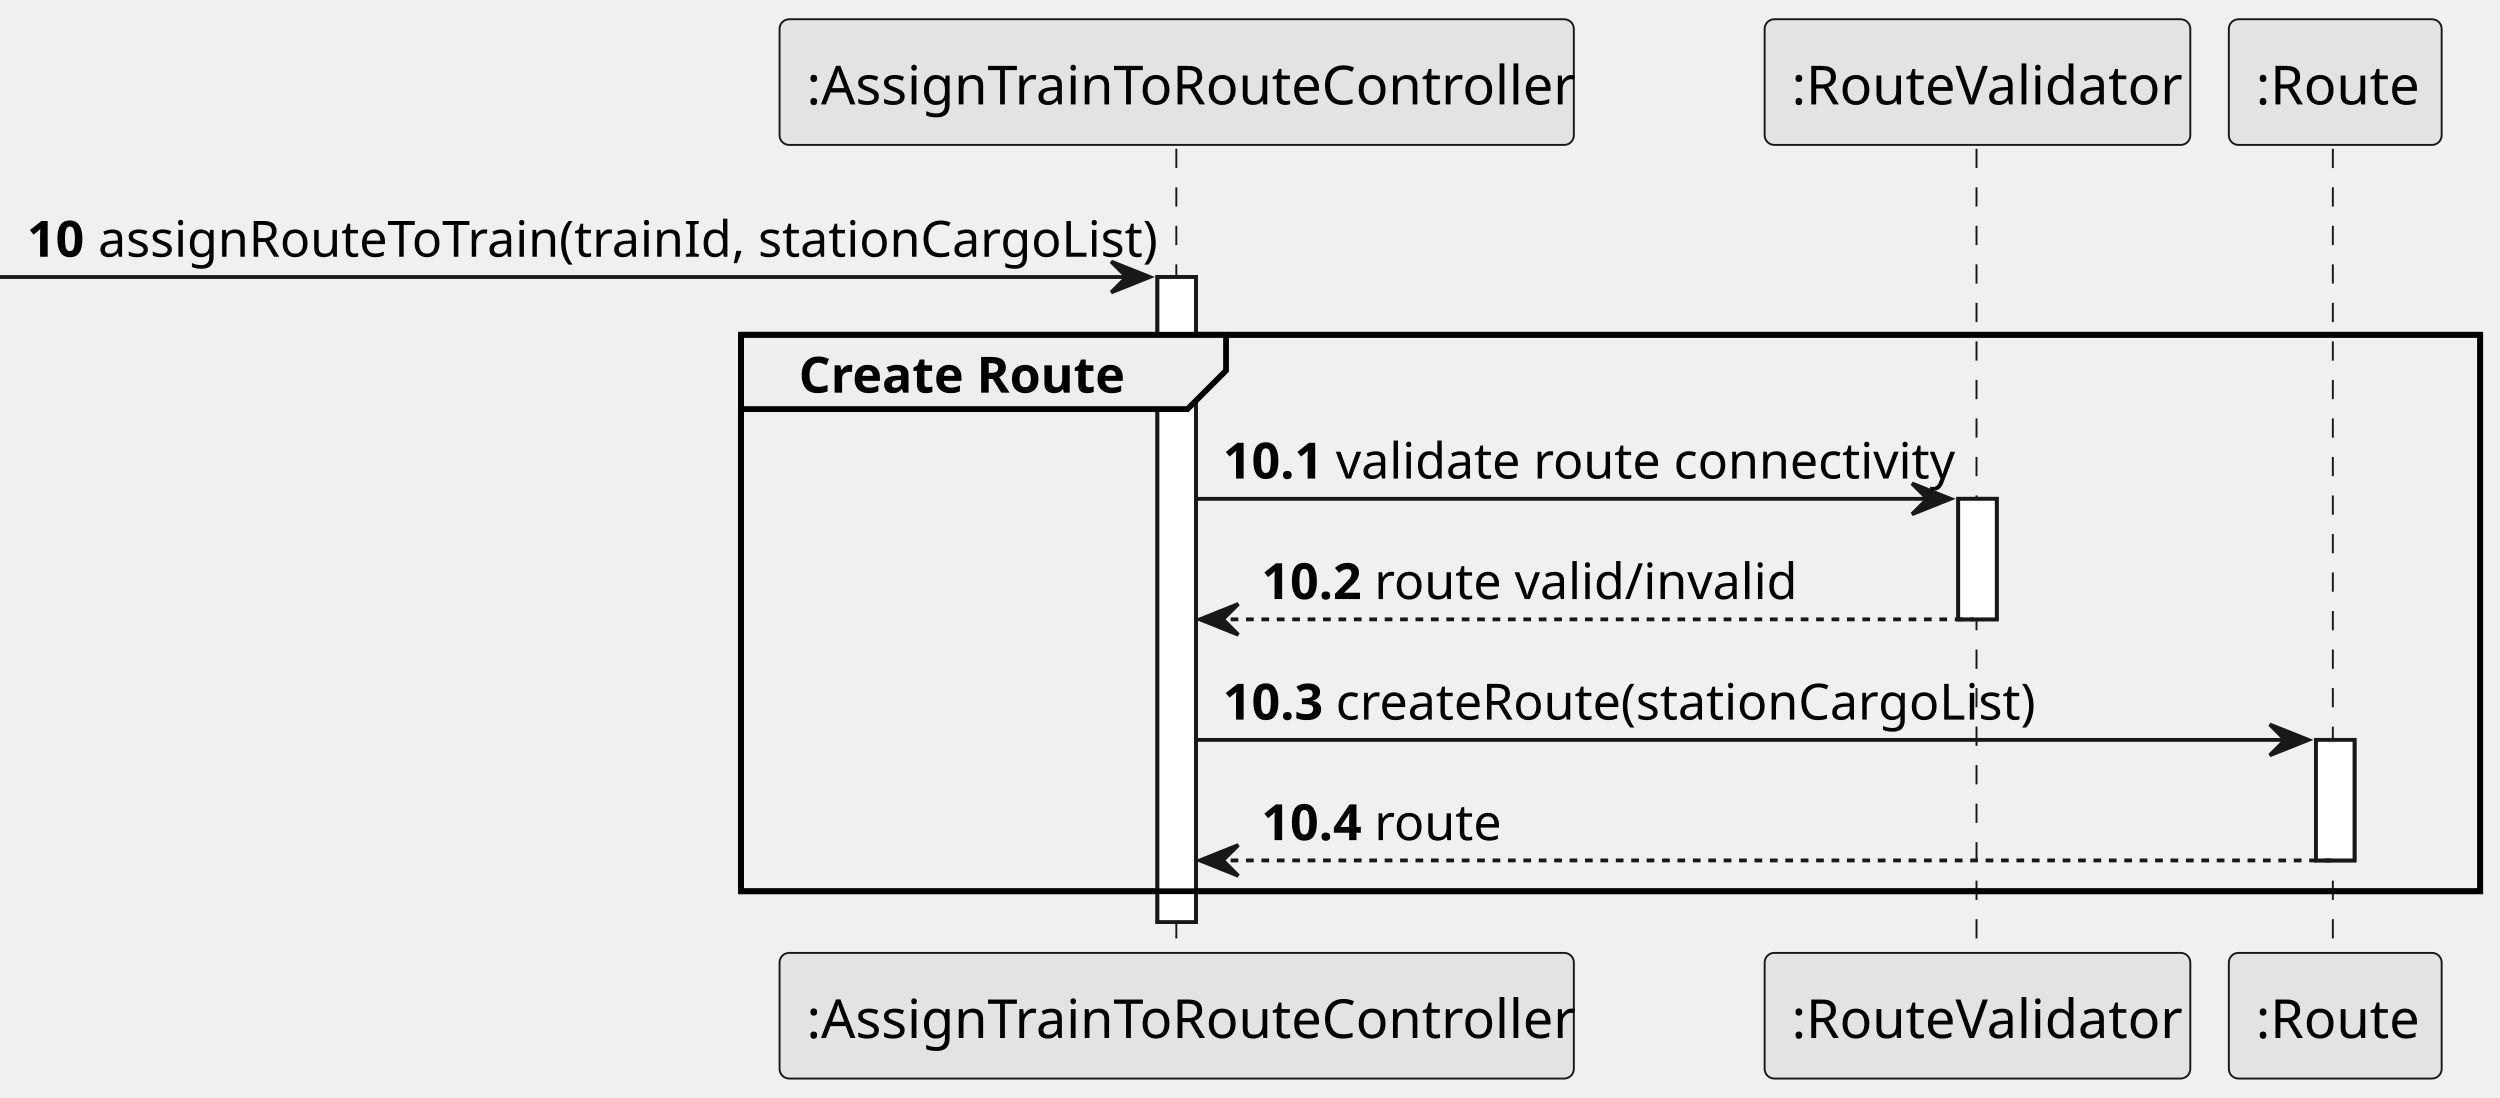
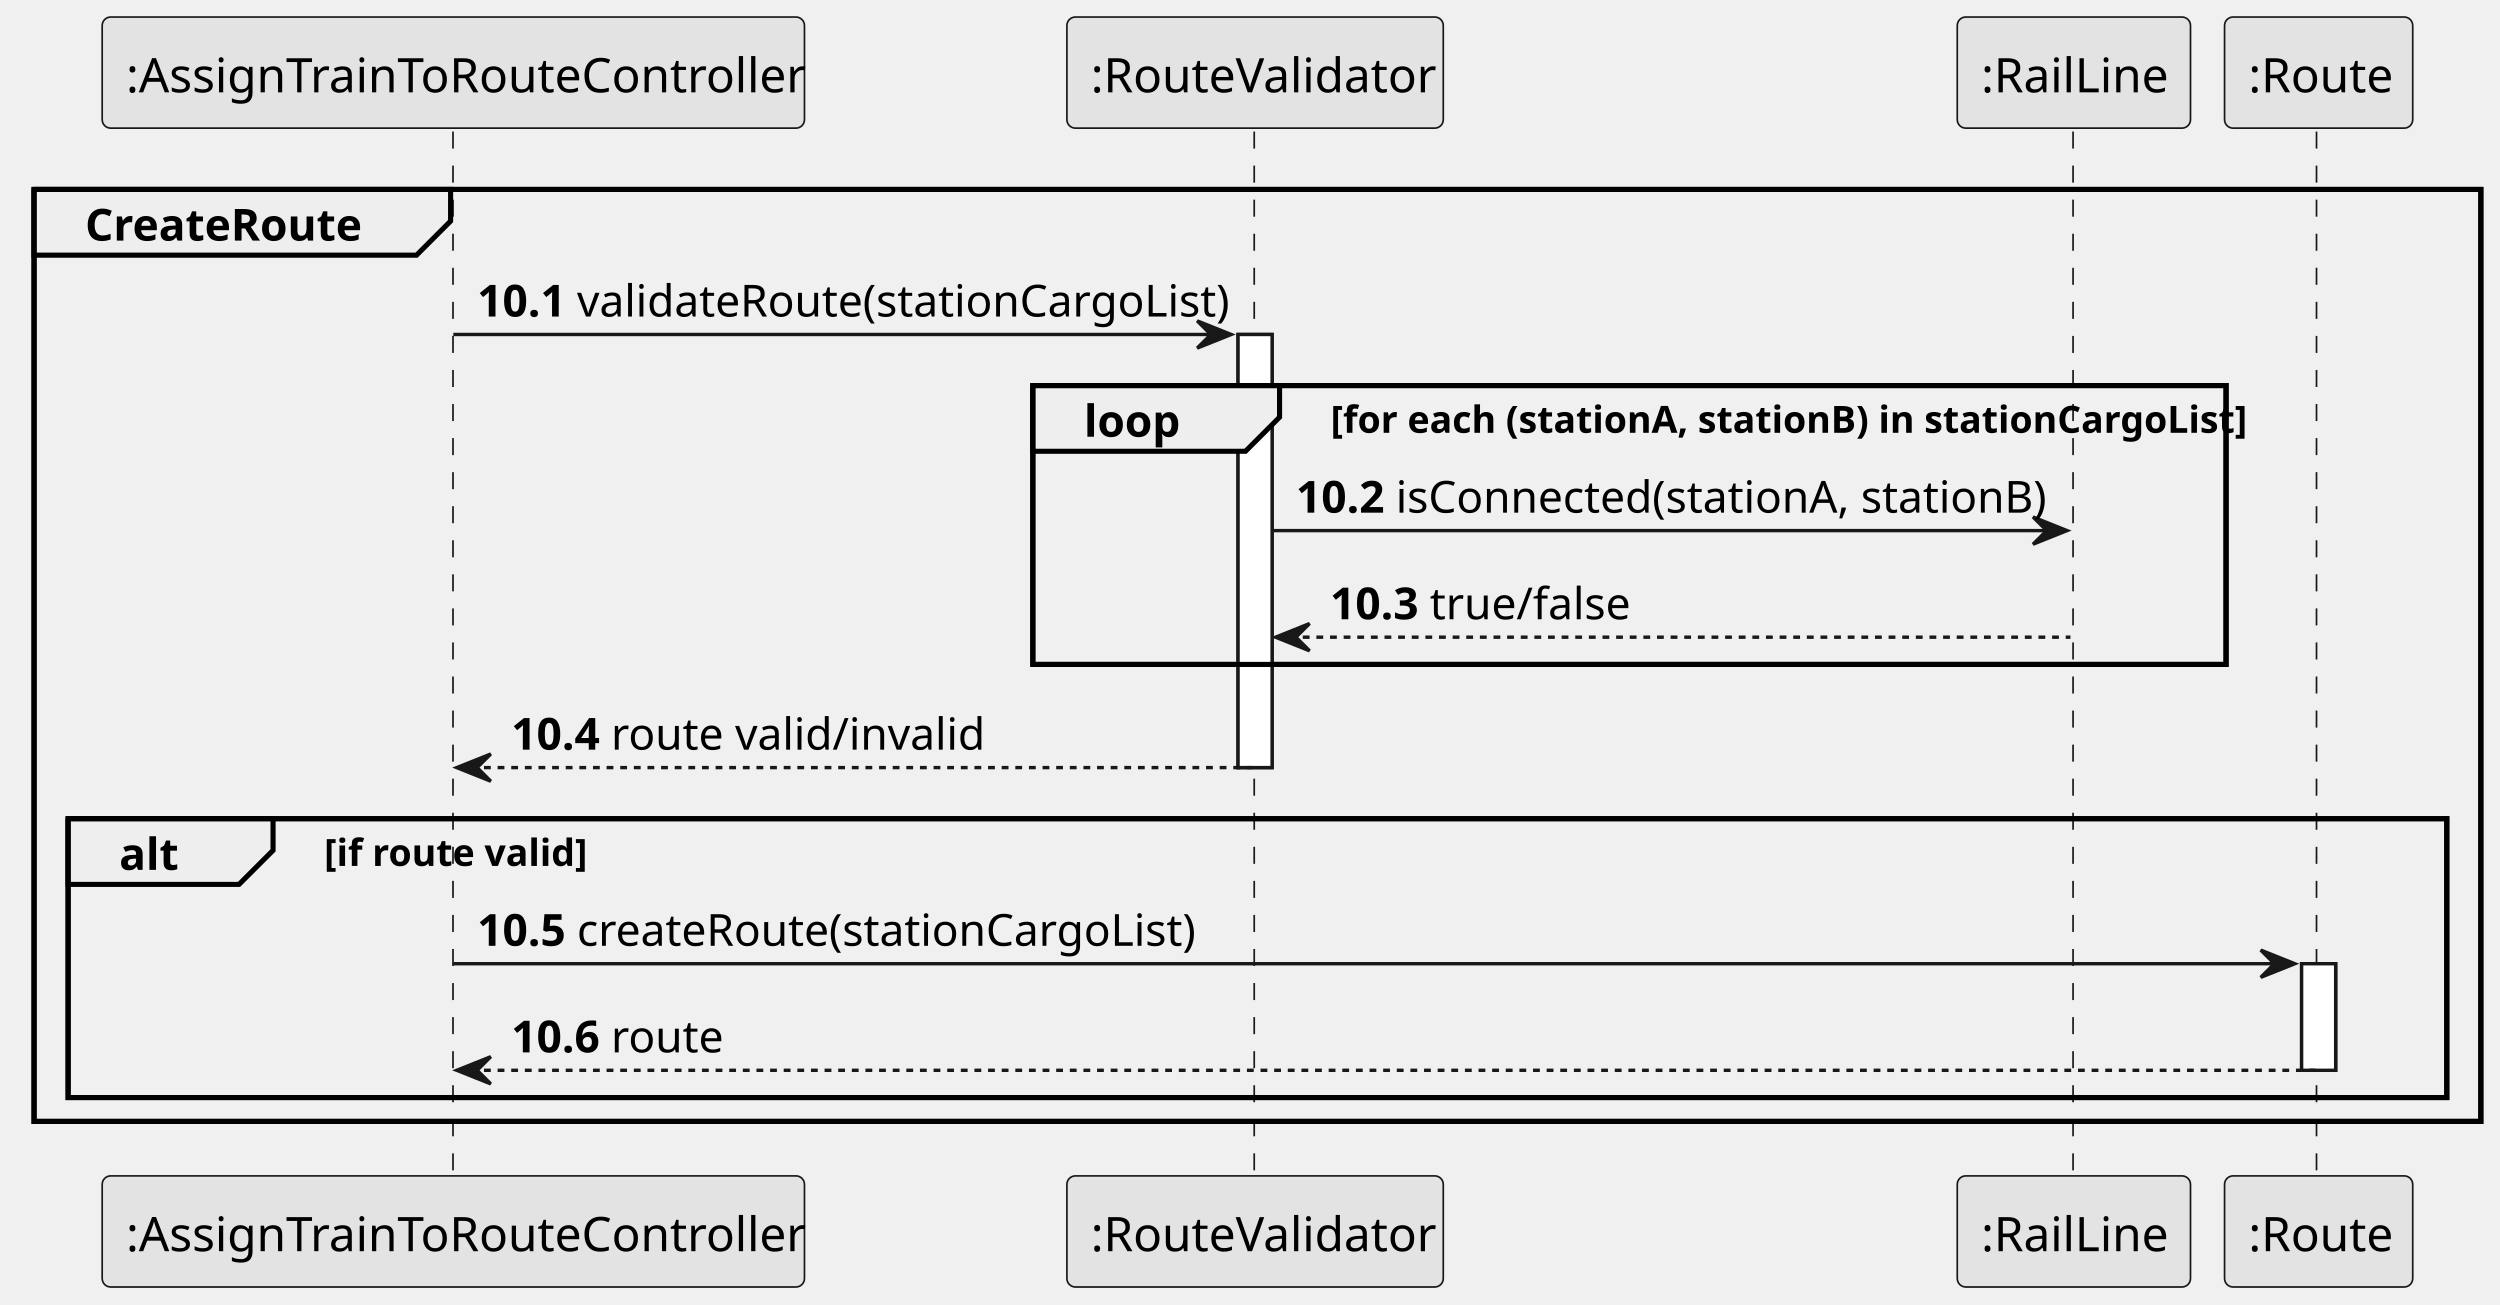
- <svg xmlns="http://www.w3.org/2000/svg" contentStyleType="text/css" height="285px" preserveAspectRatio="none" style="width:649px;height:285px;background:#FFFFFF;" version="1.1" viewBox="0 0 649 285" width="649px" zoomAndPan="magnify">
+ <svg xmlns="http://www.w3.org/2000/svg" contentStyleType="text/css" height="383px" preserveAspectRatio="none" style="width:734px;height:383px;background:#FFFFFF;" version="1.1" viewBox="0 0 734 383" width="734px" zoomAndPan="magnify">
  <defs />
  <g>
-     <rect fill="#FFFFFF" height="167.455" style="stroke:#181818;stroke-width:1.0;" width="10" x="300.469" y="71.912" />
-     <rect fill="#FFFFFF" height="31.291" style="stroke:#181818;stroke-width:1.0;" width="10" x="508.353" y="129.494" />
-     <rect fill="#FFFFFF" height="31.291" style="stroke:#181818;stroke-width:1.0;" width="10" x="601.229" y="192.076" />
-     <rect fill="none" height="144.455" style="stroke:#000000;stroke-width:1.5;" width="451.48" x="192.373" y="86.912" />
-     <line style="stroke:#181818;stroke-width:0.5;stroke-dasharray:5.0,5.0;" x1="305.373" x2="305.373" y1="38.621" y2="248.367" />
-     <line style="stroke:#181818;stroke-width:0.5;stroke-dasharray:5.0,5.0;" x1="513.102" x2="513.102" y1="38.621" y2="248.367" />
-     <line style="stroke:#181818;stroke-width:0.5;stroke-dasharray:5.0,5.0;" x1="605.605" x2="605.605" y1="38.621" y2="248.367" />
-     <rect fill="#E3E3E3" height="32.621" rx="2.5" ry="2.5" style="stroke:#181818;stroke-width:0.5;" width="206.192" x="202.373" y="5" />
-     <text fill="#000000" font-family="sans-serif" font-size="14" lengthAdjust="spacing" textLength="192.192" x="209.373" y="27.107">:AssignTrainToRouteController</text>
-     <rect fill="#E3E3E3" height="32.621" rx="2.5" ry="2.5" style="stroke:#181818;stroke-width:0.5;" width="206.192" x="202.373" y="247.367" />
-     <text fill="#000000" font-family="sans-serif" font-size="14" lengthAdjust="spacing" textLength="192.192" x="209.373" y="269.475">:AssignTrainToRouteController</text>
-     <rect fill="#E3E3E3" height="32.621" rx="2.5" ry="2.5" style="stroke:#181818;stroke-width:0.5;" width="110.503" x="458.102" y="5" />
-     <text fill="#000000" font-family="sans-serif" font-size="14" lengthAdjust="spacing" textLength="96.503" x="465.102" y="27.107">:RouteValidator</text>
-     <rect fill="#E3E3E3" height="32.621" rx="2.5" ry="2.5" style="stroke:#181818;stroke-width:0.5;" width="110.503" x="458.102" y="247.367" />
-     <text fill="#000000" font-family="sans-serif" font-size="14" lengthAdjust="spacing" textLength="96.503" x="465.102" y="269.475">:RouteValidator</text>
-     <rect fill="#E3E3E3" height="32.621" rx="2.5" ry="2.5" style="stroke:#181818;stroke-width:0.5;" width="55.248" x="578.605" y="5" />
-     <text fill="#000000" font-family="sans-serif" font-size="14" lengthAdjust="spacing" textLength="41.248" x="585.605" y="27.107">:Route</text>
-     <rect fill="#E3E3E3" height="32.621" rx="2.5" ry="2.5" style="stroke:#181818;stroke-width:0.5;" width="55.248" x="578.605" y="247.367" />
-     <text fill="#000000" font-family="sans-serif" font-size="14" lengthAdjust="spacing" textLength="41.248" x="585.605" y="269.475">:Route</text>
-     <rect fill="#FFFFFF" height="167.455" style="stroke:#181818;stroke-width:1.0;" width="10" x="300.469" y="71.912" />
-     <rect fill="#FFFFFF" height="31.291" style="stroke:#181818;stroke-width:1.0;" width="10" x="508.353" y="129.494" />
-     <rect fill="#FFFFFF" height="31.291" style="stroke:#181818;stroke-width:1.0;" width="10" x="601.229" y="192.076" />
-     <polygon fill="#181818" points="288.469,67.912,298.469,71.912,288.469,75.912,292.469,71.912" style="stroke:#181818;stroke-width:1.0;" />
-     <line style="stroke:#181818;stroke-width:1.0;" x1="0" x2="294.469" y1="71.912" y2="71.912" />
-     <text fill="#000000" font-family="sans-serif" font-size="13" font-weight="bold" lengthAdjust="spacing" textLength="14.46" x="7" y="66.649">10</text>
-     <text fill="#000000" font-family="sans-serif" font-size="13" lengthAdjust="spacing" textLength="263.009" x="25.46" y="66.649">assignRouteToTrain(trainId, stationCargoList)</text>
-     <path d="M192.373,86.912 L318.28,86.912 L318.28,96.203 L308.28,106.203 L192.373,106.203 L192.373,86.912 " fill="#EEEEEE" style="stroke:#000000;stroke-width:1.5;" />
-     <rect fill="none" height="144.455" style="stroke:#000000;stroke-width:1.5;" width="451.48" x="192.373" y="86.912" />
-     <text fill="#000000" font-family="sans-serif" font-size="13" font-weight="bold" lengthAdjust="spacing" textLength="80.907" x="207.373" y="101.94">Create Route</text>
-     <polygon fill="#181818" points="496.353,125.494,506.353,129.494,496.353,133.494,500.353,129.494" style="stroke:#181818;stroke-width:1.0;" />
-     <line style="stroke:#181818;stroke-width:1.0;" x1="310.469" x2="502.353" y1="129.494" y2="129.494" />
-     <text fill="#000000" font-family="sans-serif" font-size="13" font-weight="bold" lengthAdjust="spacing" textLength="25.302" x="317.469" y="124.231">10.1</text>
-     <text fill="#000000" font-family="sans-serif" font-size="13" lengthAdjust="spacing" textLength="149.583" x="346.771" y="124.231">validate route connectivity</text>
-     <polygon fill="#181818" points="321.469,156.785,311.469,160.785,321.469,164.785,317.469,160.785" style="stroke:#181818;stroke-width:1.0;" />
-     <line style="stroke:#181818;stroke-width:1.0;stroke-dasharray:2.0,2.0;" x1="315.469" x2="512.353" y1="160.785" y2="160.785" />
-     <text fill="#000000" font-family="sans-serif" font-size="13" font-weight="bold" lengthAdjust="spacing" textLength="25.302" x="327.469" y="155.523">10.2</text>
-     <text fill="#000000" font-family="sans-serif" font-size="13" lengthAdjust="spacing" textLength="100.445" x="356.771" y="155.523">route valid/invalid</text>
-     <polygon fill="#181818" points="589.229,188.076,599.229,192.076,589.229,196.076,593.229,192.076" style="stroke:#181818;stroke-width:1.0;" />
-     <line style="stroke:#181818;stroke-width:1.0;" x1="310.469" x2="595.229" y1="192.076" y2="192.076" />
-     <text fill="#000000" font-family="sans-serif" font-size="13" font-weight="bold" lengthAdjust="spacing" textLength="25.302" x="317.469" y="186.814">10.3</text>
-     <text fill="#000000" font-family="sans-serif" font-size="13" lengthAdjust="spacing" textLength="173.418" x="346.771" y="186.814">createRoute(stationCargoList)</text>
-     <polygon fill="#181818" points="321.469,219.367,311.469,223.367,321.469,227.367,317.469,223.367" style="stroke:#181818;stroke-width:1.0;" />
-     <line style="stroke:#181818;stroke-width:1.0;stroke-dasharray:2.0,2.0;" x1="315.469" x2="605.229" y1="223.367" y2="223.367" />
-     <text fill="#000000" font-family="sans-serif" font-size="13" font-weight="bold" lengthAdjust="spacing" textLength="25.302" x="327.469" y="218.105">10.4</text>
-     <text fill="#000000" font-family="sans-serif" font-size="13" lengthAdjust="spacing" textLength="29.631" x="356.771" y="218.105">route</text>
+     <rect fill="#FFFFFF" height="127.164" style="stroke:#181818;stroke-width:1.0;" width="10" x="363.493" y="98.203" />
+     <rect fill="#FFFFFF" height="31.291" style="stroke:#181818;stroke-width:1.0;" width="10" x="675.752" y="282.949" />
+     <rect fill="none" height="273.619" style="stroke:#000000;stroke-width:1.5;" width="718.376" x="10" y="55.621" />
+     <rect fill="none" height="81.873" style="stroke:#000000;stroke-width:1.5;" width="350.328" x="303.242" y="113.203" />
+     <rect fill="none" height="81.873" style="stroke:#000000;stroke-width:1.5;" width="698.376" x="20" y="240.367" />
+     <line style="stroke:#181818;stroke-width:0.5;stroke-dasharray:5.0,5.0;" x1="133" x2="133" y1="38.621" y2="346.24" />
+     <line style="stroke:#181818;stroke-width:0.5;stroke-dasharray:5.0,5.0;" x1="368.242" x2="368.242" y1="38.621" y2="346.24" />
+     <line style="stroke:#181818;stroke-width:0.5;stroke-dasharray:5.0,5.0;" x1="608.652" x2="608.652" y1="38.621" y2="346.24" />
+     <line style="stroke:#181818;stroke-width:0.5;stroke-dasharray:5.0,5.0;" x1="680.128" x2="680.128" y1="38.621" y2="346.24" />
+     <rect fill="#E3E3E3" height="32.621" rx="2.5" ry="2.5" style="stroke:#181818;stroke-width:0.5;" width="206.192" x="30" y="5" />
+     <text fill="#000000" font-family="sans-serif" font-size="14" lengthAdjust="spacing" textLength="192.192" x="37" y="27.107">:AssignTrainToRouteController</text>
+     <rect fill="#E3E3E3" height="32.621" rx="2.5" ry="2.5" style="stroke:#181818;stroke-width:0.5;" width="206.192" x="30" y="345.24" />
+     <text fill="#000000" font-family="sans-serif" font-size="14" lengthAdjust="spacing" textLength="192.192" x="37" y="367.348">:AssignTrainToRouteController</text>
+     <rect fill="#E3E3E3" height="32.621" rx="2.5" ry="2.5" style="stroke:#181818;stroke-width:0.5;" width="110.503" x="313.242" y="5" />
+     <text fill="#000000" font-family="sans-serif" font-size="14" lengthAdjust="spacing" textLength="96.503" x="320.242" y="27.107">:RouteValidator</text>
+     <rect fill="#E3E3E3" height="32.621" rx="2.5" ry="2.5" style="stroke:#181818;stroke-width:0.5;" width="110.503" x="313.242" y="345.24" />
+     <text fill="#000000" font-family="sans-serif" font-size="14" lengthAdjust="spacing" textLength="96.503" x="320.242" y="367.348">:RouteValidator</text>
+     <rect fill="#E3E3E3" height="32.621" rx="2.5" ry="2.5" style="stroke:#181818;stroke-width:0.5;" width="68.476" x="574.652" y="5" />
+     <text fill="#000000" font-family="sans-serif" font-size="14" lengthAdjust="spacing" textLength="54.476" x="581.652" y="27.107">:RailLine</text>
+     <rect fill="#E3E3E3" height="32.621" rx="2.5" ry="2.5" style="stroke:#181818;stroke-width:0.5;" width="68.476" x="574.652" y="345.24" />
+     <text fill="#000000" font-family="sans-serif" font-size="14" lengthAdjust="spacing" textLength="54.476" x="581.652" y="367.348">:RailLine</text>
+     <rect fill="#E3E3E3" height="32.621" rx="2.5" ry="2.5" style="stroke:#181818;stroke-width:0.5;" width="55.248" x="653.128" y="5" />
+     <text fill="#000000" font-family="sans-serif" font-size="14" lengthAdjust="spacing" textLength="41.248" x="660.128" y="27.107">:Route</text>
+     <rect fill="#E3E3E3" height="32.621" rx="2.5" ry="2.5" style="stroke:#181818;stroke-width:0.5;" width="55.248" x="653.128" y="345.24" />
+     <text fill="#000000" font-family="sans-serif" font-size="14" lengthAdjust="spacing" textLength="41.248" x="660.128" y="367.348">:Route</text>
+     <rect fill="#FFFFFF" height="127.164" style="stroke:#181818;stroke-width:1.0;" width="10" x="363.493" y="98.203" />
+     <rect fill="#FFFFFF" height="31.291" style="stroke:#181818;stroke-width:1.0;" width="10" x="675.752" y="282.949" />
+     <path d="M10,55.621 L132.295,55.621 L132.295,64.912 L122.295,74.912 L10,74.912 L10,55.621 " fill="#EEEEEE" style="stroke:#000000;stroke-width:1.5;" />
+     <rect fill="none" height="273.619" style="stroke:#000000;stroke-width:1.5;" width="718.376" x="10" y="55.621" />
+     <text fill="#000000" font-family="sans-serif" font-size="13" font-weight="bold" lengthAdjust="spacing" textLength="77.295" x="25" y="70.649">CreateRoute</text>
+     <polygon fill="#181818" points="351.493,94.203,361.493,98.203,351.493,102.203,355.493,98.203" style="stroke:#181818;stroke-width:1.0;" />
+     <line style="stroke:#181818;stroke-width:1.0;" x1="133.096" x2="357.493" y1="98.203" y2="98.203" />
+     <text fill="#000000" font-family="sans-serif" font-size="13" font-weight="bold" lengthAdjust="spacing" textLength="25.302" x="140.096" y="92.94">10.1</text>
+     <text fill="#000000" font-family="sans-serif" font-size="13" lengthAdjust="spacing" textLength="182.095" x="169.398" y="92.94">validateRoute(stationCargoList)</text>
+     <path d="M303.242,113.203 L375.676,113.203 L375.676,122.494 L365.676,132.494 L303.242,132.494 L303.242,113.203 " fill="#EEEEEE" style="stroke:#000000;stroke-width:1.5;" />
+     <rect fill="none" height="81.873" style="stroke:#000000;stroke-width:1.5;" width="350.328" x="303.242" y="113.203" />
+     <text fill="#000000" font-family="sans-serif" font-size="13" font-weight="bold" lengthAdjust="spacing" textLength="27.435" x="318.242" y="128.231">loop</text>
+     <text fill="#000000" font-family="sans-serif" font-size="11" font-weight="bold" lengthAdjust="spacing" textLength="257.893" x="390.676" y="127.073">[for each (stationA, stationB) in stationCargoList]</text>
+     <polygon fill="#181818" points="596.89,151.785,606.89,155.785,596.89,159.785,600.89,155.785" style="stroke:#181818;stroke-width:1.0;" />
+     <line style="stroke:#181818;stroke-width:1.0;" x1="373.493" x2="602.89" y1="155.785" y2="155.785" />
+     <text fill="#000000" font-family="sans-serif" font-size="13" font-weight="bold" lengthAdjust="spacing" textLength="25.302" x="380.493" y="150.523">10.2</text>
+     <text fill="#000000" font-family="sans-serif" font-size="13" lengthAdjust="spacing" textLength="182.095" x="409.795" y="150.523">isConnected(stationA, stationB)</text>
+     <polygon fill="#181818" points="384.493,183.076,374.493,187.076,384.493,191.076,380.493,187.076" style="stroke:#181818;stroke-width:1.0;" />
+     <line style="stroke:#181818;stroke-width:1.0;stroke-dasharray:2.0,2.0;" x1="378.493" x2="607.89" y1="187.076" y2="187.076" />
+     <text fill="#000000" font-family="sans-serif" font-size="13" font-weight="bold" lengthAdjust="spacing" textLength="25.302" x="390.493" y="181.814">10.3</text>
+     <text fill="#000000" font-family="sans-serif" font-size="13" lengthAdjust="spacing" textLength="53.473" x="419.795" y="181.814">true/false</text>
+     <polygon fill="#181818" points="144.096,221.367,134.096,225.367,144.096,229.367,140.096,225.367" style="stroke:#181818;stroke-width:1.0;" />
+     <line style="stroke:#181818;stroke-width:1.0;stroke-dasharray:2.0,2.0;" x1="138.096" x2="367.493" y1="225.367" y2="225.367" />
+     <text fill="#000000" font-family="sans-serif" font-size="13" font-weight="bold" lengthAdjust="spacing" textLength="25.302" x="150.096" y="220.105">10.4</text>
+     <text fill="#000000" font-family="sans-serif" font-size="13" lengthAdjust="spacing" textLength="100.445" x="179.398" y="220.105">route valid/invalid</text>
+     <path d="M20,240.367 L80.171,240.367 L80.171,249.658 L70.171,259.658 L20,259.658 L20,240.367 " fill="#EEEEEE" style="stroke:#000000;stroke-width:1.5;" />
+     <rect fill="none" height="81.873" style="stroke:#000000;stroke-width:1.5;" width="698.376" x="20" y="240.367" />
+     <text fill="#000000" font-family="sans-serif" font-size="13" font-weight="bold" lengthAdjust="spacing" textLength="15.171" x="35" y="255.395">alt</text>
+     <text fill="#000000" font-family="sans-serif" font-size="11" font-weight="bold" lengthAdjust="spacing" textLength="72.725" x="95.171" y="254.237">[if route valid]</text>
+     <polygon fill="#181818" points="663.752,278.949,673.752,282.949,663.752,286.949,667.752,282.949" style="stroke:#181818;stroke-width:1.0;" />
+     <line style="stroke:#181818;stroke-width:1.0;" x1="133.096" x2="669.752" y1="282.949" y2="282.949" />
+     <text fill="#000000" font-family="sans-serif" font-size="13" font-weight="bold" lengthAdjust="spacing" textLength="25.302" x="140.096" y="277.687">10.5</text>
+     <text fill="#000000" font-family="sans-serif" font-size="13" lengthAdjust="spacing" textLength="173.418" x="169.398" y="277.687">createRoute(stationCargoList)</text>
+     <polygon fill="#181818" points="144.096,310.24,134.096,314.24,144.096,318.24,140.096,314.24" style="stroke:#181818;stroke-width:1.0;" />
+     <line style="stroke:#181818;stroke-width:1.0;stroke-dasharray:2.0,2.0;" x1="138.096" x2="679.752" y1="314.24" y2="314.24" />
+     <text fill="#000000" font-family="sans-serif" font-size="13" font-weight="bold" lengthAdjust="spacing" textLength="25.302" x="150.096" y="308.978">10.6</text>
+     <text fill="#000000" font-family="sans-serif" font-size="13" lengthAdjust="spacing" textLength="29.631" x="179.398" y="308.978">route</text>
  </g>
</svg>
